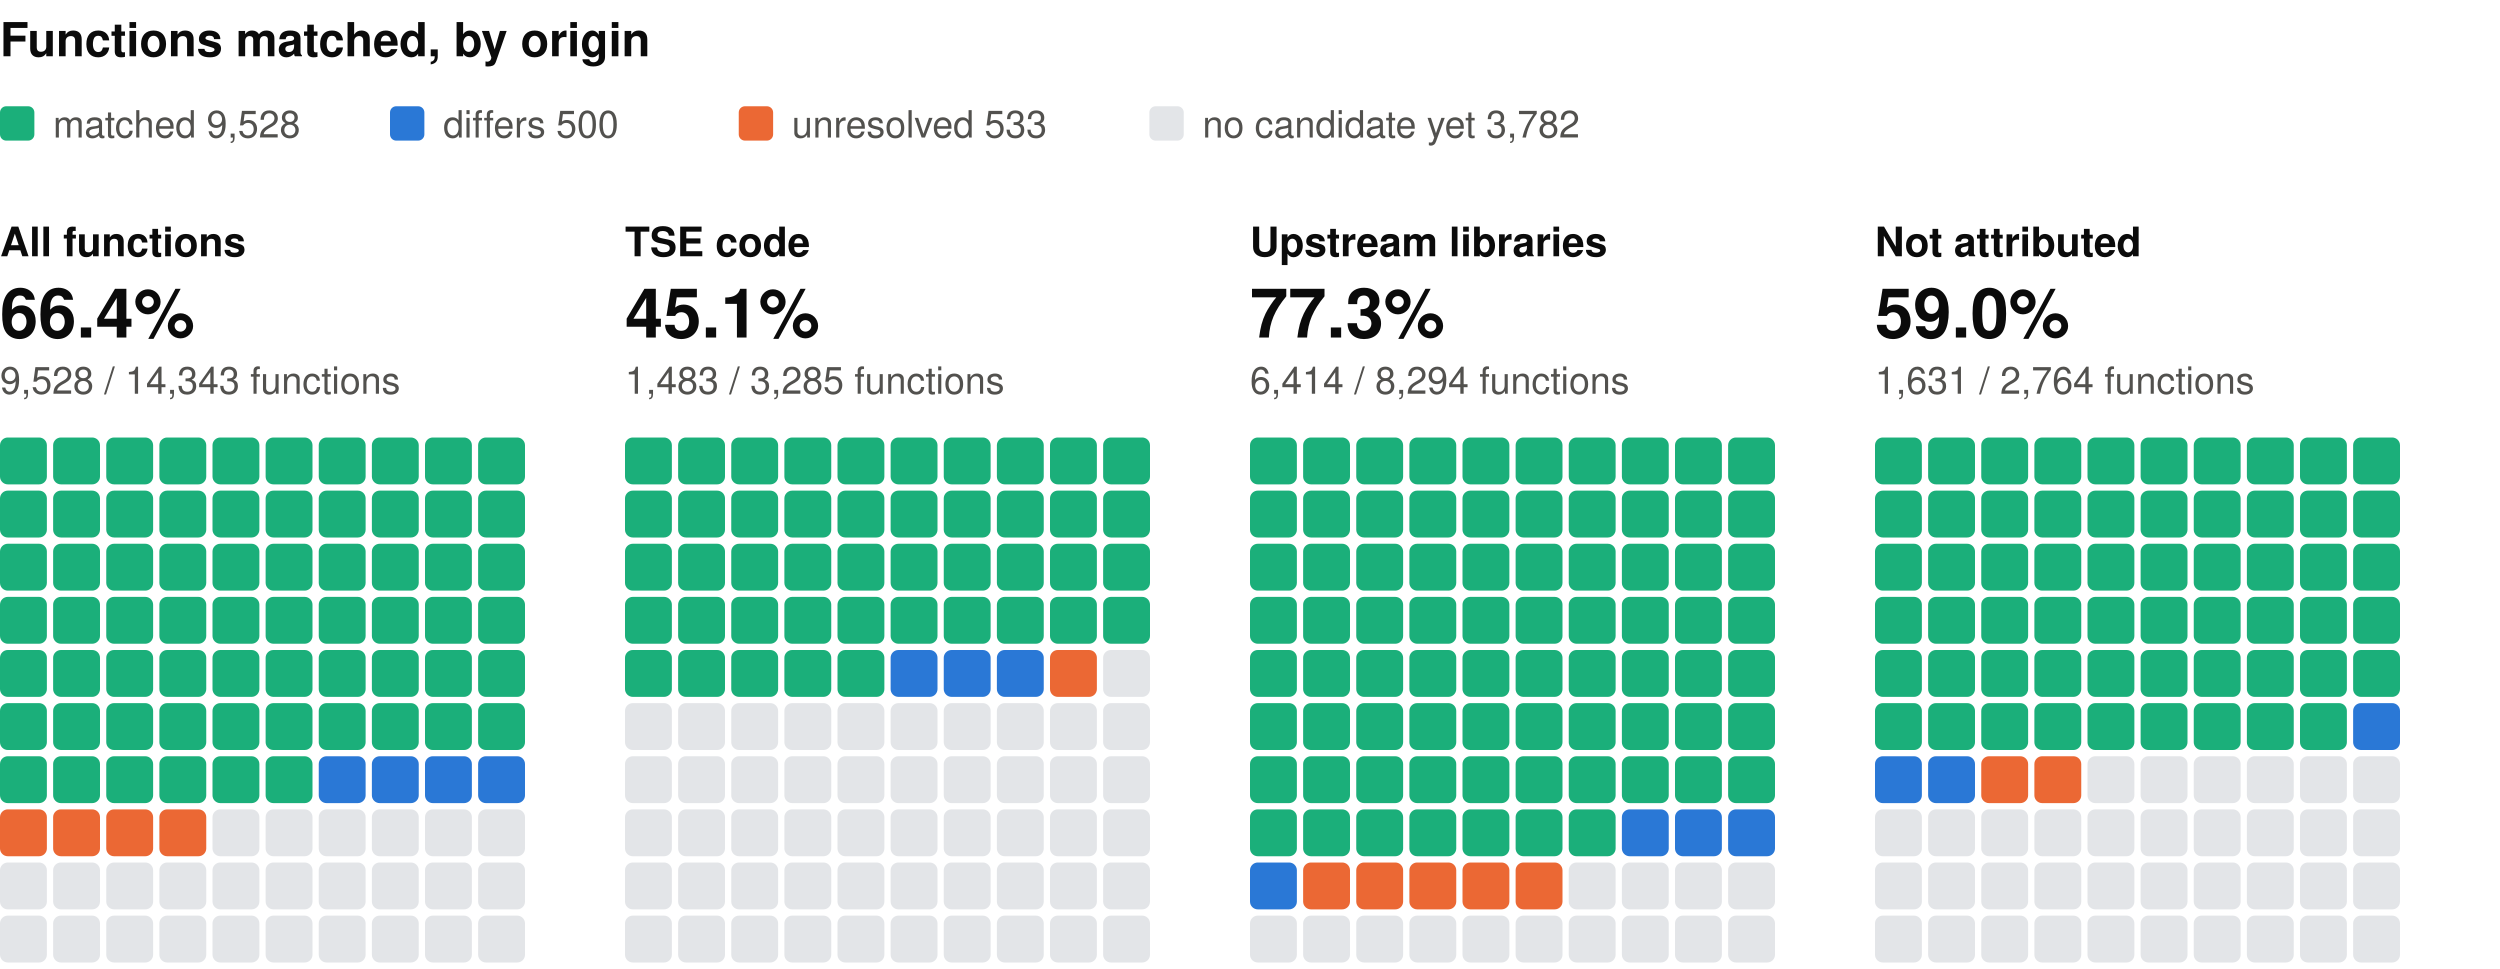
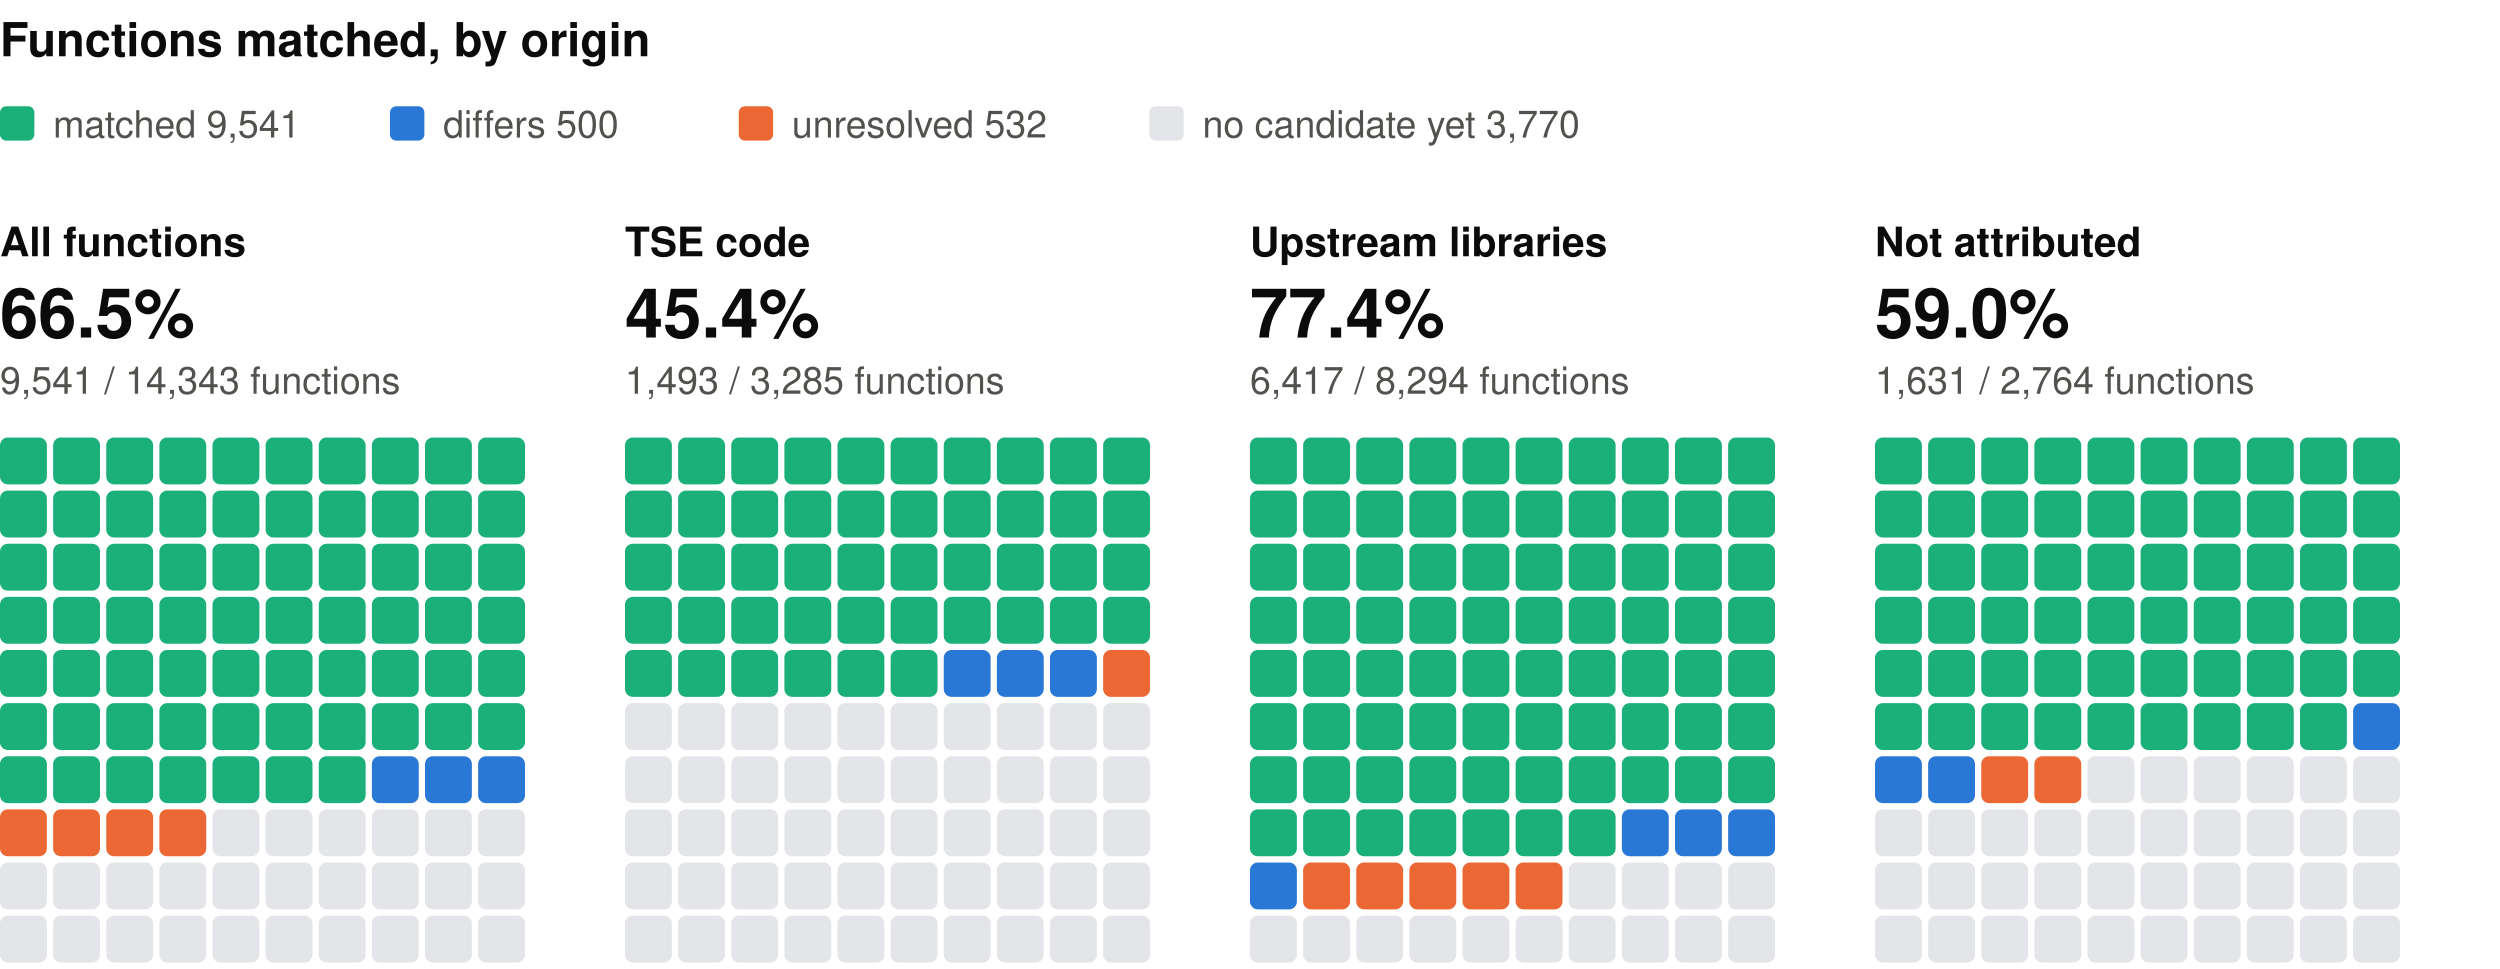
<svg xmlns="http://www.w3.org/2000/svg" width="800" height="310" viewBox="0 0 800 310" role="img" aria-label="Functions matched, by origin: one square per percent, coloured by verdict" font-family="system-ui, -apple-system, 'Segoe UI', Helvetica, Arial, sans-serif">
  <text x="0" y="18" font-size="15" fill="#0b0b0b" font-weight="600">Functions matched, by origin</text>
  <rect x="0" y="34" width="11" height="11" rx="2" fill="#1baf7a" />
-   <text x="17" y="44" font-size="12" fill="#52514e">matched 9,528</text>
+   <text x="17" y="44" font-size="12" fill="#52514e">matched 9,541</text>
  <rect x="124.8" y="34" width="11" height="11" rx="2" fill="#2a78d6" />
  <text x="141.8" y="44" font-size="12" fill="#52514e">differs 500</text>
  <rect x="236.4" y="34" width="11" height="11" rx="2" fill="#eb6834" />
-   <text x="253.4" y="44" font-size="12" fill="#52514e">unresolved 533</text>
+   <text x="253.4" y="44" font-size="12" fill="#52514e">unresolved 532</text>
  <rect x="367.8" y="34" width="11" height="11" rx="2" fill="#e3e5e8" />
-   <text x="384.8" y="44" font-size="12" fill="#52514e">no candidate yet 3,782</text>
+   <text x="384.8" y="44" font-size="12" fill="#52514e">no candidate yet 3,770</text>
  <text x="0" y="82" font-size="13" fill="#0b0b0b" font-weight="600">All functions</text>
-   <text x="0" y="108" font-size="22" fill="#0b0b0b" font-weight="600">66.4%</text>
-   <text x="0" y="126" font-size="12" fill="#52514e">9,528 / 14,343 functions</text>
+   <text x="0" y="108" font-size="22" fill="#0b0b0b" font-weight="600">66.5%</text>
+   <text x="0" y="126" font-size="12" fill="#52514e">9,541 / 14,343 functions</text>
  <rect x="0" y="140" width="15" height="15" rx="2.5" fill="#1baf7a" />
  <rect x="17" y="140" width="15" height="15" rx="2.5" fill="#1baf7a" />
  <rect x="34" y="140" width="15" height="15" rx="2.5" fill="#1baf7a" />
  <rect x="51" y="140" width="15" height="15" rx="2.5" fill="#1baf7a" />
  <rect x="68" y="140" width="15" height="15" rx="2.5" fill="#1baf7a" />
  <rect x="85" y="140" width="15" height="15" rx="2.5" fill="#1baf7a" />
  <rect x="102" y="140" width="15" height="15" rx="2.5" fill="#1baf7a" />
  <rect x="119" y="140" width="15" height="15" rx="2.5" fill="#1baf7a" />
  <rect x="136" y="140" width="15" height="15" rx="2.5" fill="#1baf7a" />
  <rect x="153" y="140" width="15" height="15" rx="2.5" fill="#1baf7a" />
  <rect x="0" y="157" width="15" height="15" rx="2.5" fill="#1baf7a" />
  <rect x="17" y="157" width="15" height="15" rx="2.5" fill="#1baf7a" />
  <rect x="34" y="157" width="15" height="15" rx="2.5" fill="#1baf7a" />
  <rect x="51" y="157" width="15" height="15" rx="2.5" fill="#1baf7a" />
  <rect x="68" y="157" width="15" height="15" rx="2.5" fill="#1baf7a" />
  <rect x="85" y="157" width="15" height="15" rx="2.5" fill="#1baf7a" />
  <rect x="102" y="157" width="15" height="15" rx="2.5" fill="#1baf7a" />
  <rect x="119" y="157" width="15" height="15" rx="2.5" fill="#1baf7a" />
  <rect x="136" y="157" width="15" height="15" rx="2.5" fill="#1baf7a" />
  <rect x="153" y="157" width="15" height="15" rx="2.5" fill="#1baf7a" />
  <rect x="0" y="174" width="15" height="15" rx="2.5" fill="#1baf7a" />
  <rect x="17" y="174" width="15" height="15" rx="2.5" fill="#1baf7a" />
  <rect x="34" y="174" width="15" height="15" rx="2.5" fill="#1baf7a" />
  <rect x="51" y="174" width="15" height="15" rx="2.5" fill="#1baf7a" />
  <rect x="68" y="174" width="15" height="15" rx="2.5" fill="#1baf7a" />
  <rect x="85" y="174" width="15" height="15" rx="2.5" fill="#1baf7a" />
  <rect x="102" y="174" width="15" height="15" rx="2.5" fill="#1baf7a" />
  <rect x="119" y="174" width="15" height="15" rx="2.5" fill="#1baf7a" />
  <rect x="136" y="174" width="15" height="15" rx="2.5" fill="#1baf7a" />
  <rect x="153" y="174" width="15" height="15" rx="2.5" fill="#1baf7a" />
  <rect x="0" y="191" width="15" height="15" rx="2.5" fill="#1baf7a" />
  <rect x="17" y="191" width="15" height="15" rx="2.5" fill="#1baf7a" />
  <rect x="34" y="191" width="15" height="15" rx="2.5" fill="#1baf7a" />
  <rect x="51" y="191" width="15" height="15" rx="2.5" fill="#1baf7a" />
  <rect x="68" y="191" width="15" height="15" rx="2.5" fill="#1baf7a" />
  <rect x="85" y="191" width="15" height="15" rx="2.5" fill="#1baf7a" />
  <rect x="102" y="191" width="15" height="15" rx="2.5" fill="#1baf7a" />
  <rect x="119" y="191" width="15" height="15" rx="2.5" fill="#1baf7a" />
  <rect x="136" y="191" width="15" height="15" rx="2.5" fill="#1baf7a" />
  <rect x="153" y="191" width="15" height="15" rx="2.5" fill="#1baf7a" />
  <rect x="0" y="208" width="15" height="15" rx="2.5" fill="#1baf7a" />
  <rect x="17" y="208" width="15" height="15" rx="2.5" fill="#1baf7a" />
  <rect x="34" y="208" width="15" height="15" rx="2.5" fill="#1baf7a" />
  <rect x="51" y="208" width="15" height="15" rx="2.5" fill="#1baf7a" />
  <rect x="68" y="208" width="15" height="15" rx="2.5" fill="#1baf7a" />
  <rect x="85" y="208" width="15" height="15" rx="2.5" fill="#1baf7a" />
  <rect x="102" y="208" width="15" height="15" rx="2.5" fill="#1baf7a" />
  <rect x="119" y="208" width="15" height="15" rx="2.5" fill="#1baf7a" />
  <rect x="136" y="208" width="15" height="15" rx="2.5" fill="#1baf7a" />
  <rect x="153" y="208" width="15" height="15" rx="2.5" fill="#1baf7a" />
  <rect x="0" y="225" width="15" height="15" rx="2.5" fill="#1baf7a" />
  <rect x="17" y="225" width="15" height="15" rx="2.5" fill="#1baf7a" />
  <rect x="34" y="225" width="15" height="15" rx="2.5" fill="#1baf7a" />
  <rect x="51" y="225" width="15" height="15" rx="2.5" fill="#1baf7a" />
  <rect x="68" y="225" width="15" height="15" rx="2.5" fill="#1baf7a" />
  <rect x="85" y="225" width="15" height="15" rx="2.5" fill="#1baf7a" />
  <rect x="102" y="225" width="15" height="15" rx="2.5" fill="#1baf7a" />
  <rect x="119" y="225" width="15" height="15" rx="2.5" fill="#1baf7a" />
  <rect x="136" y="225" width="15" height="15" rx="2.5" fill="#1baf7a" />
  <rect x="153" y="225" width="15" height="15" rx="2.5" fill="#1baf7a" />
  <rect x="0" y="242" width="15" height="15" rx="2.5" fill="#1baf7a" />
  <rect x="17" y="242" width="15" height="15" rx="2.5" fill="#1baf7a" />
  <rect x="34" y="242" width="15" height="15" rx="2.5" fill="#1baf7a" />
  <rect x="51" y="242" width="15" height="15" rx="2.5" fill="#1baf7a" />
  <rect x="68" y="242" width="15" height="15" rx="2.5" fill="#1baf7a" />
  <rect x="85" y="242" width="15" height="15" rx="2.5" fill="#1baf7a" />
-   <rect x="102" y="242" width="15" height="15" rx="2.5" fill="#2a78d6" />
+   <rect x="102" y="242" width="15" height="15" rx="2.5" fill="#1baf7a" />
  <rect x="119" y="242" width="15" height="15" rx="2.5" fill="#2a78d6" />
  <rect x="136" y="242" width="15" height="15" rx="2.5" fill="#2a78d6" />
  <rect x="153" y="242" width="15" height="15" rx="2.5" fill="#2a78d6" />
  <rect x="0" y="259" width="15" height="15" rx="2.5" fill="#eb6834" />
  <rect x="17" y="259" width="15" height="15" rx="2.5" fill="#eb6834" />
  <rect x="34" y="259" width="15" height="15" rx="2.5" fill="#eb6834" />
  <rect x="51" y="259" width="15" height="15" rx="2.5" fill="#eb6834" />
  <rect x="68" y="259" width="15" height="15" rx="2.5" fill="#e3e5e8" />
  <rect x="85" y="259" width="15" height="15" rx="2.5" fill="#e3e5e8" />
  <rect x="102" y="259" width="15" height="15" rx="2.5" fill="#e3e5e8" />
  <rect x="119" y="259" width="15" height="15" rx="2.5" fill="#e3e5e8" />
  <rect x="136" y="259" width="15" height="15" rx="2.5" fill="#e3e5e8" />
  <rect x="153" y="259" width="15" height="15" rx="2.5" fill="#e3e5e8" />
  <rect x="0" y="276" width="15" height="15" rx="2.5" fill="#e3e5e8" />
  <rect x="17" y="276" width="15" height="15" rx="2.5" fill="#e3e5e8" />
  <rect x="34" y="276" width="15" height="15" rx="2.5" fill="#e3e5e8" />
  <rect x="51" y="276" width="15" height="15" rx="2.5" fill="#e3e5e8" />
  <rect x="68" y="276" width="15" height="15" rx="2.5" fill="#e3e5e8" />
  <rect x="85" y="276" width="15" height="15" rx="2.5" fill="#e3e5e8" />
  <rect x="102" y="276" width="15" height="15" rx="2.5" fill="#e3e5e8" />
  <rect x="119" y="276" width="15" height="15" rx="2.5" fill="#e3e5e8" />
  <rect x="136" y="276" width="15" height="15" rx="2.5" fill="#e3e5e8" />
  <rect x="153" y="276" width="15" height="15" rx="2.5" fill="#e3e5e8" />
  <rect x="0" y="293" width="15" height="15" rx="2.5" fill="#e3e5e8" />
  <rect x="17" y="293" width="15" height="15" rx="2.5" fill="#e3e5e8" />
  <rect x="34" y="293" width="15" height="15" rx="2.5" fill="#e3e5e8" />
  <rect x="51" y="293" width="15" height="15" rx="2.5" fill="#e3e5e8" />
  <rect x="68" y="293" width="15" height="15" rx="2.5" fill="#e3e5e8" />
  <rect x="85" y="293" width="15" height="15" rx="2.5" fill="#e3e5e8" />
  <rect x="102" y="293" width="15" height="15" rx="2.5" fill="#e3e5e8" />
  <rect x="119" y="293" width="15" height="15" rx="2.5" fill="#e3e5e8" />
  <rect x="136" y="293" width="15" height="15" rx="2.5" fill="#e3e5e8" />
  <rect x="153" y="293" width="15" height="15" rx="2.5" fill="#e3e5e8" />
  <text x="200" y="82" font-size="13" fill="#0b0b0b" font-weight="600">TSE code</text>
-   <text x="200" y="108" font-size="22" fill="#0b0b0b" font-weight="600">45.1%</text>
-   <text x="200" y="126" font-size="12" fill="#52514e">1,483 / 3,285 functions</text>
+   <text x="200" y="108" font-size="22" fill="#0b0b0b" font-weight="600">45.4%</text>
+   <text x="200" y="126" font-size="12" fill="#52514e">1,493 / 3,285 functions</text>
  <rect x="200" y="140" width="15" height="15" rx="2.5" fill="#1baf7a" />
  <rect x="217" y="140" width="15" height="15" rx="2.5" fill="#1baf7a" />
  <rect x="234" y="140" width="15" height="15" rx="2.5" fill="#1baf7a" />
  <rect x="251" y="140" width="15" height="15" rx="2.5" fill="#1baf7a" />
  <rect x="268" y="140" width="15" height="15" rx="2.5" fill="#1baf7a" />
  <rect x="285" y="140" width="15" height="15" rx="2.5" fill="#1baf7a" />
  <rect x="302" y="140" width="15" height="15" rx="2.5" fill="#1baf7a" />
  <rect x="319" y="140" width="15" height="15" rx="2.5" fill="#1baf7a" />
  <rect x="336" y="140" width="15" height="15" rx="2.5" fill="#1baf7a" />
  <rect x="353" y="140" width="15" height="15" rx="2.5" fill="#1baf7a" />
  <rect x="200" y="157" width="15" height="15" rx="2.5" fill="#1baf7a" />
  <rect x="217" y="157" width="15" height="15" rx="2.5" fill="#1baf7a" />
  <rect x="234" y="157" width="15" height="15" rx="2.5" fill="#1baf7a" />
  <rect x="251" y="157" width="15" height="15" rx="2.5" fill="#1baf7a" />
  <rect x="268" y="157" width="15" height="15" rx="2.5" fill="#1baf7a" />
  <rect x="285" y="157" width="15" height="15" rx="2.5" fill="#1baf7a" />
  <rect x="302" y="157" width="15" height="15" rx="2.5" fill="#1baf7a" />
  <rect x="319" y="157" width="15" height="15" rx="2.5" fill="#1baf7a" />
  <rect x="336" y="157" width="15" height="15" rx="2.5" fill="#1baf7a" />
  <rect x="353" y="157" width="15" height="15" rx="2.5" fill="#1baf7a" />
  <rect x="200" y="174" width="15" height="15" rx="2.5" fill="#1baf7a" />
  <rect x="217" y="174" width="15" height="15" rx="2.5" fill="#1baf7a" />
  <rect x="234" y="174" width="15" height="15" rx="2.5" fill="#1baf7a" />
  <rect x="251" y="174" width="15" height="15" rx="2.5" fill="#1baf7a" />
  <rect x="268" y="174" width="15" height="15" rx="2.5" fill="#1baf7a" />
  <rect x="285" y="174" width="15" height="15" rx="2.5" fill="#1baf7a" />
  <rect x="302" y="174" width="15" height="15" rx="2.5" fill="#1baf7a" />
  <rect x="319" y="174" width="15" height="15" rx="2.5" fill="#1baf7a" />
  <rect x="336" y="174" width="15" height="15" rx="2.5" fill="#1baf7a" />
  <rect x="353" y="174" width="15" height="15" rx="2.5" fill="#1baf7a" />
  <rect x="200" y="191" width="15" height="15" rx="2.5" fill="#1baf7a" />
  <rect x="217" y="191" width="15" height="15" rx="2.5" fill="#1baf7a" />
  <rect x="234" y="191" width="15" height="15" rx="2.5" fill="#1baf7a" />
  <rect x="251" y="191" width="15" height="15" rx="2.5" fill="#1baf7a" />
  <rect x="268" y="191" width="15" height="15" rx="2.5" fill="#1baf7a" />
  <rect x="285" y="191" width="15" height="15" rx="2.5" fill="#1baf7a" />
  <rect x="302" y="191" width="15" height="15" rx="2.5" fill="#1baf7a" />
  <rect x="319" y="191" width="15" height="15" rx="2.5" fill="#1baf7a" />
  <rect x="336" y="191" width="15" height="15" rx="2.5" fill="#1baf7a" />
  <rect x="353" y="191" width="15" height="15" rx="2.5" fill="#1baf7a" />
  <rect x="200" y="208" width="15" height="15" rx="2.5" fill="#1baf7a" />
  <rect x="217" y="208" width="15" height="15" rx="2.5" fill="#1baf7a" />
  <rect x="234" y="208" width="15" height="15" rx="2.5" fill="#1baf7a" />
  <rect x="251" y="208" width="15" height="15" rx="2.5" fill="#1baf7a" />
  <rect x="268" y="208" width="15" height="15" rx="2.5" fill="#1baf7a" />
-   <rect x="285" y="208" width="15" height="15" rx="2.5" fill="#2a78d6" />
+   <rect x="285" y="208" width="15" height="15" rx="2.5" fill="#1baf7a" />
  <rect x="302" y="208" width="15" height="15" rx="2.5" fill="#2a78d6" />
  <rect x="319" y="208" width="15" height="15" rx="2.5" fill="#2a78d6" />
-   <rect x="336" y="208" width="15" height="15" rx="2.5" fill="#eb6834" />
-   <rect x="353" y="208" width="15" height="15" rx="2.5" fill="#e3e5e8" />
+   <rect x="336" y="208" width="15" height="15" rx="2.5" fill="#2a78d6" />
+   <rect x="353" y="208" width="15" height="15" rx="2.5" fill="#eb6834" />
  <rect x="200" y="225" width="15" height="15" rx="2.5" fill="#e3e5e8" />
  <rect x="217" y="225" width="15" height="15" rx="2.5" fill="#e3e5e8" />
  <rect x="234" y="225" width="15" height="15" rx="2.5" fill="#e3e5e8" />
  <rect x="251" y="225" width="15" height="15" rx="2.5" fill="#e3e5e8" />
  <rect x="268" y="225" width="15" height="15" rx="2.5" fill="#e3e5e8" />
  <rect x="285" y="225" width="15" height="15" rx="2.5" fill="#e3e5e8" />
  <rect x="302" y="225" width="15" height="15" rx="2.5" fill="#e3e5e8" />
  <rect x="319" y="225" width="15" height="15" rx="2.5" fill="#e3e5e8" />
  <rect x="336" y="225" width="15" height="15" rx="2.5" fill="#e3e5e8" />
  <rect x="353" y="225" width="15" height="15" rx="2.5" fill="#e3e5e8" />
  <rect x="200" y="242" width="15" height="15" rx="2.5" fill="#e3e5e8" />
  <rect x="217" y="242" width="15" height="15" rx="2.5" fill="#e3e5e8" />
  <rect x="234" y="242" width="15" height="15" rx="2.5" fill="#e3e5e8" />
  <rect x="251" y="242" width="15" height="15" rx="2.5" fill="#e3e5e8" />
  <rect x="268" y="242" width="15" height="15" rx="2.5" fill="#e3e5e8" />
  <rect x="285" y="242" width="15" height="15" rx="2.5" fill="#e3e5e8" />
  <rect x="302" y="242" width="15" height="15" rx="2.5" fill="#e3e5e8" />
  <rect x="319" y="242" width="15" height="15" rx="2.5" fill="#e3e5e8" />
  <rect x="336" y="242" width="15" height="15" rx="2.5" fill="#e3e5e8" />
  <rect x="353" y="242" width="15" height="15" rx="2.5" fill="#e3e5e8" />
  <rect x="200" y="259" width="15" height="15" rx="2.5" fill="#e3e5e8" />
  <rect x="217" y="259" width="15" height="15" rx="2.5" fill="#e3e5e8" />
  <rect x="234" y="259" width="15" height="15" rx="2.5" fill="#e3e5e8" />
  <rect x="251" y="259" width="15" height="15" rx="2.5" fill="#e3e5e8" />
  <rect x="268" y="259" width="15" height="15" rx="2.5" fill="#e3e5e8" />
  <rect x="285" y="259" width="15" height="15" rx="2.5" fill="#e3e5e8" />
  <rect x="302" y="259" width="15" height="15" rx="2.5" fill="#e3e5e8" />
  <rect x="319" y="259" width="15" height="15" rx="2.5" fill="#e3e5e8" />
  <rect x="336" y="259" width="15" height="15" rx="2.5" fill="#e3e5e8" />
  <rect x="353" y="259" width="15" height="15" rx="2.5" fill="#e3e5e8" />
  <rect x="200" y="276" width="15" height="15" rx="2.5" fill="#e3e5e8" />
  <rect x="217" y="276" width="15" height="15" rx="2.5" fill="#e3e5e8" />
  <rect x="234" y="276" width="15" height="15" rx="2.5" fill="#e3e5e8" />
  <rect x="251" y="276" width="15" height="15" rx="2.5" fill="#e3e5e8" />
  <rect x="268" y="276" width="15" height="15" rx="2.5" fill="#e3e5e8" />
  <rect x="285" y="276" width="15" height="15" rx="2.5" fill="#e3e5e8" />
  <rect x="302" y="276" width="15" height="15" rx="2.5" fill="#e3e5e8" />
  <rect x="319" y="276" width="15" height="15" rx="2.5" fill="#e3e5e8" />
  <rect x="336" y="276" width="15" height="15" rx="2.5" fill="#e3e5e8" />
  <rect x="353" y="276" width="15" height="15" rx="2.5" fill="#e3e5e8" />
  <rect x="200" y="293" width="15" height="15" rx="2.5" fill="#e3e5e8" />
  <rect x="217" y="293" width="15" height="15" rx="2.5" fill="#e3e5e8" />
  <rect x="234" y="293" width="15" height="15" rx="2.5" fill="#e3e5e8" />
  <rect x="251" y="293" width="15" height="15" rx="2.5" fill="#e3e5e8" />
  <rect x="268" y="293" width="15" height="15" rx="2.5" fill="#e3e5e8" />
  <rect x="285" y="293" width="15" height="15" rx="2.5" fill="#e3e5e8" />
  <rect x="302" y="293" width="15" height="15" rx="2.5" fill="#e3e5e8" />
  <rect x="319" y="293" width="15" height="15" rx="2.5" fill="#e3e5e8" />
  <rect x="336" y="293" width="15" height="15" rx="2.5" fill="#e3e5e8" />
  <rect x="353" y="293" width="15" height="15" rx="2.5" fill="#e3e5e8" />
  <text x="400" y="82" font-size="13" fill="#0b0b0b" font-weight="600">Upstream libraries</text>
-   <text x="400" y="108" font-size="22" fill="#0b0b0b" font-weight="600">77.3%</text>
-   <text x="400" y="126" font-size="12" fill="#52514e">6,414 / 8,294 functions</text>
+   <text x="400" y="108" font-size="22" fill="#0b0b0b" font-weight="600">77.4%</text>
+   <text x="400" y="126" font-size="12" fill="#52514e">6,417 / 8,294 functions</text>
  <rect x="400" y="140" width="15" height="15" rx="2.5" fill="#1baf7a" />
  <rect x="417" y="140" width="15" height="15" rx="2.5" fill="#1baf7a" />
  <rect x="434" y="140" width="15" height="15" rx="2.5" fill="#1baf7a" />
  <rect x="451" y="140" width="15" height="15" rx="2.5" fill="#1baf7a" />
  <rect x="468" y="140" width="15" height="15" rx="2.5" fill="#1baf7a" />
  <rect x="485" y="140" width="15" height="15" rx="2.5" fill="#1baf7a" />
  <rect x="502" y="140" width="15" height="15" rx="2.5" fill="#1baf7a" />
  <rect x="519" y="140" width="15" height="15" rx="2.5" fill="#1baf7a" />
  <rect x="536" y="140" width="15" height="15" rx="2.5" fill="#1baf7a" />
  <rect x="553" y="140" width="15" height="15" rx="2.5" fill="#1baf7a" />
  <rect x="400" y="157" width="15" height="15" rx="2.5" fill="#1baf7a" />
  <rect x="417" y="157" width="15" height="15" rx="2.5" fill="#1baf7a" />
  <rect x="434" y="157" width="15" height="15" rx="2.5" fill="#1baf7a" />
  <rect x="451" y="157" width="15" height="15" rx="2.5" fill="#1baf7a" />
  <rect x="468" y="157" width="15" height="15" rx="2.5" fill="#1baf7a" />
  <rect x="485" y="157" width="15" height="15" rx="2.5" fill="#1baf7a" />
  <rect x="502" y="157" width="15" height="15" rx="2.5" fill="#1baf7a" />
  <rect x="519" y="157" width="15" height="15" rx="2.5" fill="#1baf7a" />
  <rect x="536" y="157" width="15" height="15" rx="2.5" fill="#1baf7a" />
  <rect x="553" y="157" width="15" height="15" rx="2.5" fill="#1baf7a" />
  <rect x="400" y="174" width="15" height="15" rx="2.5" fill="#1baf7a" />
  <rect x="417" y="174" width="15" height="15" rx="2.5" fill="#1baf7a" />
  <rect x="434" y="174" width="15" height="15" rx="2.5" fill="#1baf7a" />
  <rect x="451" y="174" width="15" height="15" rx="2.5" fill="#1baf7a" />
  <rect x="468" y="174" width="15" height="15" rx="2.5" fill="#1baf7a" />
  <rect x="485" y="174" width="15" height="15" rx="2.5" fill="#1baf7a" />
  <rect x="502" y="174" width="15" height="15" rx="2.5" fill="#1baf7a" />
  <rect x="519" y="174" width="15" height="15" rx="2.5" fill="#1baf7a" />
  <rect x="536" y="174" width="15" height="15" rx="2.5" fill="#1baf7a" />
  <rect x="553" y="174" width="15" height="15" rx="2.5" fill="#1baf7a" />
  <rect x="400" y="191" width="15" height="15" rx="2.5" fill="#1baf7a" />
  <rect x="417" y="191" width="15" height="15" rx="2.5" fill="#1baf7a" />
  <rect x="434" y="191" width="15" height="15" rx="2.5" fill="#1baf7a" />
  <rect x="451" y="191" width="15" height="15" rx="2.5" fill="#1baf7a" />
  <rect x="468" y="191" width="15" height="15" rx="2.5" fill="#1baf7a" />
  <rect x="485" y="191" width="15" height="15" rx="2.5" fill="#1baf7a" />
  <rect x="502" y="191" width="15" height="15" rx="2.5" fill="#1baf7a" />
  <rect x="519" y="191" width="15" height="15" rx="2.5" fill="#1baf7a" />
  <rect x="536" y="191" width="15" height="15" rx="2.5" fill="#1baf7a" />
  <rect x="553" y="191" width="15" height="15" rx="2.5" fill="#1baf7a" />
  <rect x="400" y="208" width="15" height="15" rx="2.5" fill="#1baf7a" />
  <rect x="417" y="208" width="15" height="15" rx="2.5" fill="#1baf7a" />
  <rect x="434" y="208" width="15" height="15" rx="2.5" fill="#1baf7a" />
  <rect x="451" y="208" width="15" height="15" rx="2.5" fill="#1baf7a" />
  <rect x="468" y="208" width="15" height="15" rx="2.5" fill="#1baf7a" />
  <rect x="485" y="208" width="15" height="15" rx="2.5" fill="#1baf7a" />
  <rect x="502" y="208" width="15" height="15" rx="2.5" fill="#1baf7a" />
  <rect x="519" y="208" width="15" height="15" rx="2.5" fill="#1baf7a" />
  <rect x="536" y="208" width="15" height="15" rx="2.5" fill="#1baf7a" />
  <rect x="553" y="208" width="15" height="15" rx="2.5" fill="#1baf7a" />
  <rect x="400" y="225" width="15" height="15" rx="2.5" fill="#1baf7a" />
  <rect x="417" y="225" width="15" height="15" rx="2.5" fill="#1baf7a" />
  <rect x="434" y="225" width="15" height="15" rx="2.5" fill="#1baf7a" />
  <rect x="451" y="225" width="15" height="15" rx="2.5" fill="#1baf7a" />
  <rect x="468" y="225" width="15" height="15" rx="2.5" fill="#1baf7a" />
  <rect x="485" y="225" width="15" height="15" rx="2.5" fill="#1baf7a" />
  <rect x="502" y="225" width="15" height="15" rx="2.5" fill="#1baf7a" />
  <rect x="519" y="225" width="15" height="15" rx="2.5" fill="#1baf7a" />
  <rect x="536" y="225" width="15" height="15" rx="2.5" fill="#1baf7a" />
  <rect x="553" y="225" width="15" height="15" rx="2.5" fill="#1baf7a" />
  <rect x="400" y="242" width="15" height="15" rx="2.5" fill="#1baf7a" />
  <rect x="417" y="242" width="15" height="15" rx="2.5" fill="#1baf7a" />
  <rect x="434" y="242" width="15" height="15" rx="2.5" fill="#1baf7a" />
  <rect x="451" y="242" width="15" height="15" rx="2.5" fill="#1baf7a" />
  <rect x="468" y="242" width="15" height="15" rx="2.5" fill="#1baf7a" />
  <rect x="485" y="242" width="15" height="15" rx="2.5" fill="#1baf7a" />
  <rect x="502" y="242" width="15" height="15" rx="2.5" fill="#1baf7a" />
  <rect x="519" y="242" width="15" height="15" rx="2.5" fill="#1baf7a" />
  <rect x="536" y="242" width="15" height="15" rx="2.5" fill="#1baf7a" />
  <rect x="553" y="242" width="15" height="15" rx="2.5" fill="#1baf7a" />
  <rect x="400" y="259" width="15" height="15" rx="2.5" fill="#1baf7a" />
  <rect x="417" y="259" width="15" height="15" rx="2.5" fill="#1baf7a" />
  <rect x="434" y="259" width="15" height="15" rx="2.5" fill="#1baf7a" />
  <rect x="451" y="259" width="15" height="15" rx="2.5" fill="#1baf7a" />
  <rect x="468" y="259" width="15" height="15" rx="2.5" fill="#1baf7a" />
  <rect x="485" y="259" width="15" height="15" rx="2.5" fill="#1baf7a" />
  <rect x="502" y="259" width="15" height="15" rx="2.5" fill="#1baf7a" />
  <rect x="519" y="259" width="15" height="15" rx="2.5" fill="#2a78d6" />
  <rect x="536" y="259" width="15" height="15" rx="2.5" fill="#2a78d6" />
  <rect x="553" y="259" width="15" height="15" rx="2.5" fill="#2a78d6" />
  <rect x="400" y="276" width="15" height="15" rx="2.5" fill="#2a78d6" />
  <rect x="417" y="276" width="15" height="15" rx="2.5" fill="#eb6834" />
  <rect x="434" y="276" width="15" height="15" rx="2.5" fill="#eb6834" />
  <rect x="451" y="276" width="15" height="15" rx="2.5" fill="#eb6834" />
  <rect x="468" y="276" width="15" height="15" rx="2.5" fill="#eb6834" />
  <rect x="485" y="276" width="15" height="15" rx="2.5" fill="#eb6834" />
  <rect x="502" y="276" width="15" height="15" rx="2.5" fill="#e3e5e8" />
  <rect x="519" y="276" width="15" height="15" rx="2.5" fill="#e3e5e8" />
  <rect x="536" y="276" width="15" height="15" rx="2.5" fill="#e3e5e8" />
  <rect x="553" y="276" width="15" height="15" rx="2.5" fill="#e3e5e8" />
  <rect x="400" y="293" width="15" height="15" rx="2.5" fill="#e3e5e8" />
  <rect x="417" y="293" width="15" height="15" rx="2.5" fill="#e3e5e8" />
  <rect x="434" y="293" width="15" height="15" rx="2.5" fill="#e3e5e8" />
  <rect x="451" y="293" width="15" height="15" rx="2.5" fill="#e3e5e8" />
  <rect x="468" y="293" width="15" height="15" rx="2.5" fill="#e3e5e8" />
  <rect x="485" y="293" width="15" height="15" rx="2.5" fill="#e3e5e8" />
  <rect x="502" y="293" width="15" height="15" rx="2.5" fill="#e3e5e8" />
  <rect x="519" y="293" width="15" height="15" rx="2.5" fill="#e3e5e8" />
  <rect x="536" y="293" width="15" height="15" rx="2.5" fill="#e3e5e8" />
  <rect x="553" y="293" width="15" height="15" rx="2.5" fill="#e3e5e8" />
  <text x="600" y="82" font-size="13" fill="#0b0b0b" font-weight="600">Not attributed</text>
  <text x="600" y="108" font-size="22" fill="#0b0b0b" font-weight="600">59.0%</text>
  <text x="600" y="126" font-size="12" fill="#52514e">1,631 / 2,764 functions</text>
  <rect x="600" y="140" width="15" height="15" rx="2.5" fill="#1baf7a" />
  <rect x="617" y="140" width="15" height="15" rx="2.5" fill="#1baf7a" />
  <rect x="634" y="140" width="15" height="15" rx="2.5" fill="#1baf7a" />
  <rect x="651" y="140" width="15" height="15" rx="2.5" fill="#1baf7a" />
  <rect x="668" y="140" width="15" height="15" rx="2.5" fill="#1baf7a" />
  <rect x="685" y="140" width="15" height="15" rx="2.5" fill="#1baf7a" />
  <rect x="702" y="140" width="15" height="15" rx="2.5" fill="#1baf7a" />
  <rect x="719" y="140" width="15" height="15" rx="2.5" fill="#1baf7a" />
  <rect x="736" y="140" width="15" height="15" rx="2.5" fill="#1baf7a" />
  <rect x="753" y="140" width="15" height="15" rx="2.5" fill="#1baf7a" />
  <rect x="600" y="157" width="15" height="15" rx="2.5" fill="#1baf7a" />
  <rect x="617" y="157" width="15" height="15" rx="2.5" fill="#1baf7a" />
  <rect x="634" y="157" width="15" height="15" rx="2.5" fill="#1baf7a" />
  <rect x="651" y="157" width="15" height="15" rx="2.5" fill="#1baf7a" />
  <rect x="668" y="157" width="15" height="15" rx="2.5" fill="#1baf7a" />
  <rect x="685" y="157" width="15" height="15" rx="2.5" fill="#1baf7a" />
  <rect x="702" y="157" width="15" height="15" rx="2.5" fill="#1baf7a" />
  <rect x="719" y="157" width="15" height="15" rx="2.5" fill="#1baf7a" />
  <rect x="736" y="157" width="15" height="15" rx="2.5" fill="#1baf7a" />
  <rect x="753" y="157" width="15" height="15" rx="2.5" fill="#1baf7a" />
  <rect x="600" y="174" width="15" height="15" rx="2.5" fill="#1baf7a" />
  <rect x="617" y="174" width="15" height="15" rx="2.5" fill="#1baf7a" />
  <rect x="634" y="174" width="15" height="15" rx="2.5" fill="#1baf7a" />
  <rect x="651" y="174" width="15" height="15" rx="2.5" fill="#1baf7a" />
  <rect x="668" y="174" width="15" height="15" rx="2.5" fill="#1baf7a" />
  <rect x="685" y="174" width="15" height="15" rx="2.5" fill="#1baf7a" />
  <rect x="702" y="174" width="15" height="15" rx="2.5" fill="#1baf7a" />
  <rect x="719" y="174" width="15" height="15" rx="2.5" fill="#1baf7a" />
  <rect x="736" y="174" width="15" height="15" rx="2.5" fill="#1baf7a" />
  <rect x="753" y="174" width="15" height="15" rx="2.5" fill="#1baf7a" />
  <rect x="600" y="191" width="15" height="15" rx="2.5" fill="#1baf7a" />
  <rect x="617" y="191" width="15" height="15" rx="2.5" fill="#1baf7a" />
  <rect x="634" y="191" width="15" height="15" rx="2.5" fill="#1baf7a" />
  <rect x="651" y="191" width="15" height="15" rx="2.5" fill="#1baf7a" />
  <rect x="668" y="191" width="15" height="15" rx="2.5" fill="#1baf7a" />
  <rect x="685" y="191" width="15" height="15" rx="2.5" fill="#1baf7a" />
  <rect x="702" y="191" width="15" height="15" rx="2.5" fill="#1baf7a" />
  <rect x="719" y="191" width="15" height="15" rx="2.5" fill="#1baf7a" />
  <rect x="736" y="191" width="15" height="15" rx="2.5" fill="#1baf7a" />
  <rect x="753" y="191" width="15" height="15" rx="2.5" fill="#1baf7a" />
  <rect x="600" y="208" width="15" height="15" rx="2.5" fill="#1baf7a" />
  <rect x="617" y="208" width="15" height="15" rx="2.5" fill="#1baf7a" />
  <rect x="634" y="208" width="15" height="15" rx="2.5" fill="#1baf7a" />
  <rect x="651" y="208" width="15" height="15" rx="2.5" fill="#1baf7a" />
  <rect x="668" y="208" width="15" height="15" rx="2.5" fill="#1baf7a" />
  <rect x="685" y="208" width="15" height="15" rx="2.5" fill="#1baf7a" />
  <rect x="702" y="208" width="15" height="15" rx="2.5" fill="#1baf7a" />
  <rect x="719" y="208" width="15" height="15" rx="2.5" fill="#1baf7a" />
  <rect x="736" y="208" width="15" height="15" rx="2.5" fill="#1baf7a" />
  <rect x="753" y="208" width="15" height="15" rx="2.5" fill="#1baf7a" />
  <rect x="600" y="225" width="15" height="15" rx="2.5" fill="#1baf7a" />
  <rect x="617" y="225" width="15" height="15" rx="2.5" fill="#1baf7a" />
  <rect x="634" y="225" width="15" height="15" rx="2.5" fill="#1baf7a" />
  <rect x="651" y="225" width="15" height="15" rx="2.5" fill="#1baf7a" />
  <rect x="668" y="225" width="15" height="15" rx="2.5" fill="#1baf7a" />
  <rect x="685" y="225" width="15" height="15" rx="2.5" fill="#1baf7a" />
  <rect x="702" y="225" width="15" height="15" rx="2.5" fill="#1baf7a" />
  <rect x="719" y="225" width="15" height="15" rx="2.5" fill="#1baf7a" />
  <rect x="736" y="225" width="15" height="15" rx="2.5" fill="#1baf7a" />
  <rect x="753" y="225" width="15" height="15" rx="2.5" fill="#2a78d6" />
  <rect x="600" y="242" width="15" height="15" rx="2.5" fill="#2a78d6" />
  <rect x="617" y="242" width="15" height="15" rx="2.5" fill="#2a78d6" />
  <rect x="634" y="242" width="15" height="15" rx="2.5" fill="#eb6834" />
  <rect x="651" y="242" width="15" height="15" rx="2.5" fill="#eb6834" />
  <rect x="668" y="242" width="15" height="15" rx="2.5" fill="#e3e5e8" />
  <rect x="685" y="242" width="15" height="15" rx="2.5" fill="#e3e5e8" />
  <rect x="702" y="242" width="15" height="15" rx="2.5" fill="#e3e5e8" />
  <rect x="719" y="242" width="15" height="15" rx="2.5" fill="#e3e5e8" />
  <rect x="736" y="242" width="15" height="15" rx="2.5" fill="#e3e5e8" />
  <rect x="753" y="242" width="15" height="15" rx="2.5" fill="#e3e5e8" />
  <rect x="600" y="259" width="15" height="15" rx="2.5" fill="#e3e5e8" />
  <rect x="617" y="259" width="15" height="15" rx="2.5" fill="#e3e5e8" />
  <rect x="634" y="259" width="15" height="15" rx="2.5" fill="#e3e5e8" />
  <rect x="651" y="259" width="15" height="15" rx="2.5" fill="#e3e5e8" />
  <rect x="668" y="259" width="15" height="15" rx="2.5" fill="#e3e5e8" />
  <rect x="685" y="259" width="15" height="15" rx="2.5" fill="#e3e5e8" />
  <rect x="702" y="259" width="15" height="15" rx="2.5" fill="#e3e5e8" />
  <rect x="719" y="259" width="15" height="15" rx="2.5" fill="#e3e5e8" />
  <rect x="736" y="259" width="15" height="15" rx="2.5" fill="#e3e5e8" />
  <rect x="753" y="259" width="15" height="15" rx="2.5" fill="#e3e5e8" />
  <rect x="600" y="276" width="15" height="15" rx="2.5" fill="#e3e5e8" />
  <rect x="617" y="276" width="15" height="15" rx="2.5" fill="#e3e5e8" />
  <rect x="634" y="276" width="15" height="15" rx="2.5" fill="#e3e5e8" />
  <rect x="651" y="276" width="15" height="15" rx="2.5" fill="#e3e5e8" />
  <rect x="668" y="276" width="15" height="15" rx="2.5" fill="#e3e5e8" />
  <rect x="685" y="276" width="15" height="15" rx="2.5" fill="#e3e5e8" />
  <rect x="702" y="276" width="15" height="15" rx="2.5" fill="#e3e5e8" />
  <rect x="719" y="276" width="15" height="15" rx="2.5" fill="#e3e5e8" />
  <rect x="736" y="276" width="15" height="15" rx="2.5" fill="#e3e5e8" />
  <rect x="753" y="276" width="15" height="15" rx="2.5" fill="#e3e5e8" />
  <rect x="600" y="293" width="15" height="15" rx="2.5" fill="#e3e5e8" />
  <rect x="617" y="293" width="15" height="15" rx="2.5" fill="#e3e5e8" />
  <rect x="634" y="293" width="15" height="15" rx="2.5" fill="#e3e5e8" />
  <rect x="651" y="293" width="15" height="15" rx="2.5" fill="#e3e5e8" />
  <rect x="668" y="293" width="15" height="15" rx="2.5" fill="#e3e5e8" />
  <rect x="685" y="293" width="15" height="15" rx="2.5" fill="#e3e5e8" />
  <rect x="702" y="293" width="15" height="15" rx="2.5" fill="#e3e5e8" />
  <rect x="719" y="293" width="15" height="15" rx="2.5" fill="#e3e5e8" />
  <rect x="736" y="293" width="15" height="15" rx="2.5" fill="#e3e5e8" />
  <rect x="753" y="293" width="15" height="15" rx="2.5" fill="#e3e5e8" />
</svg>
